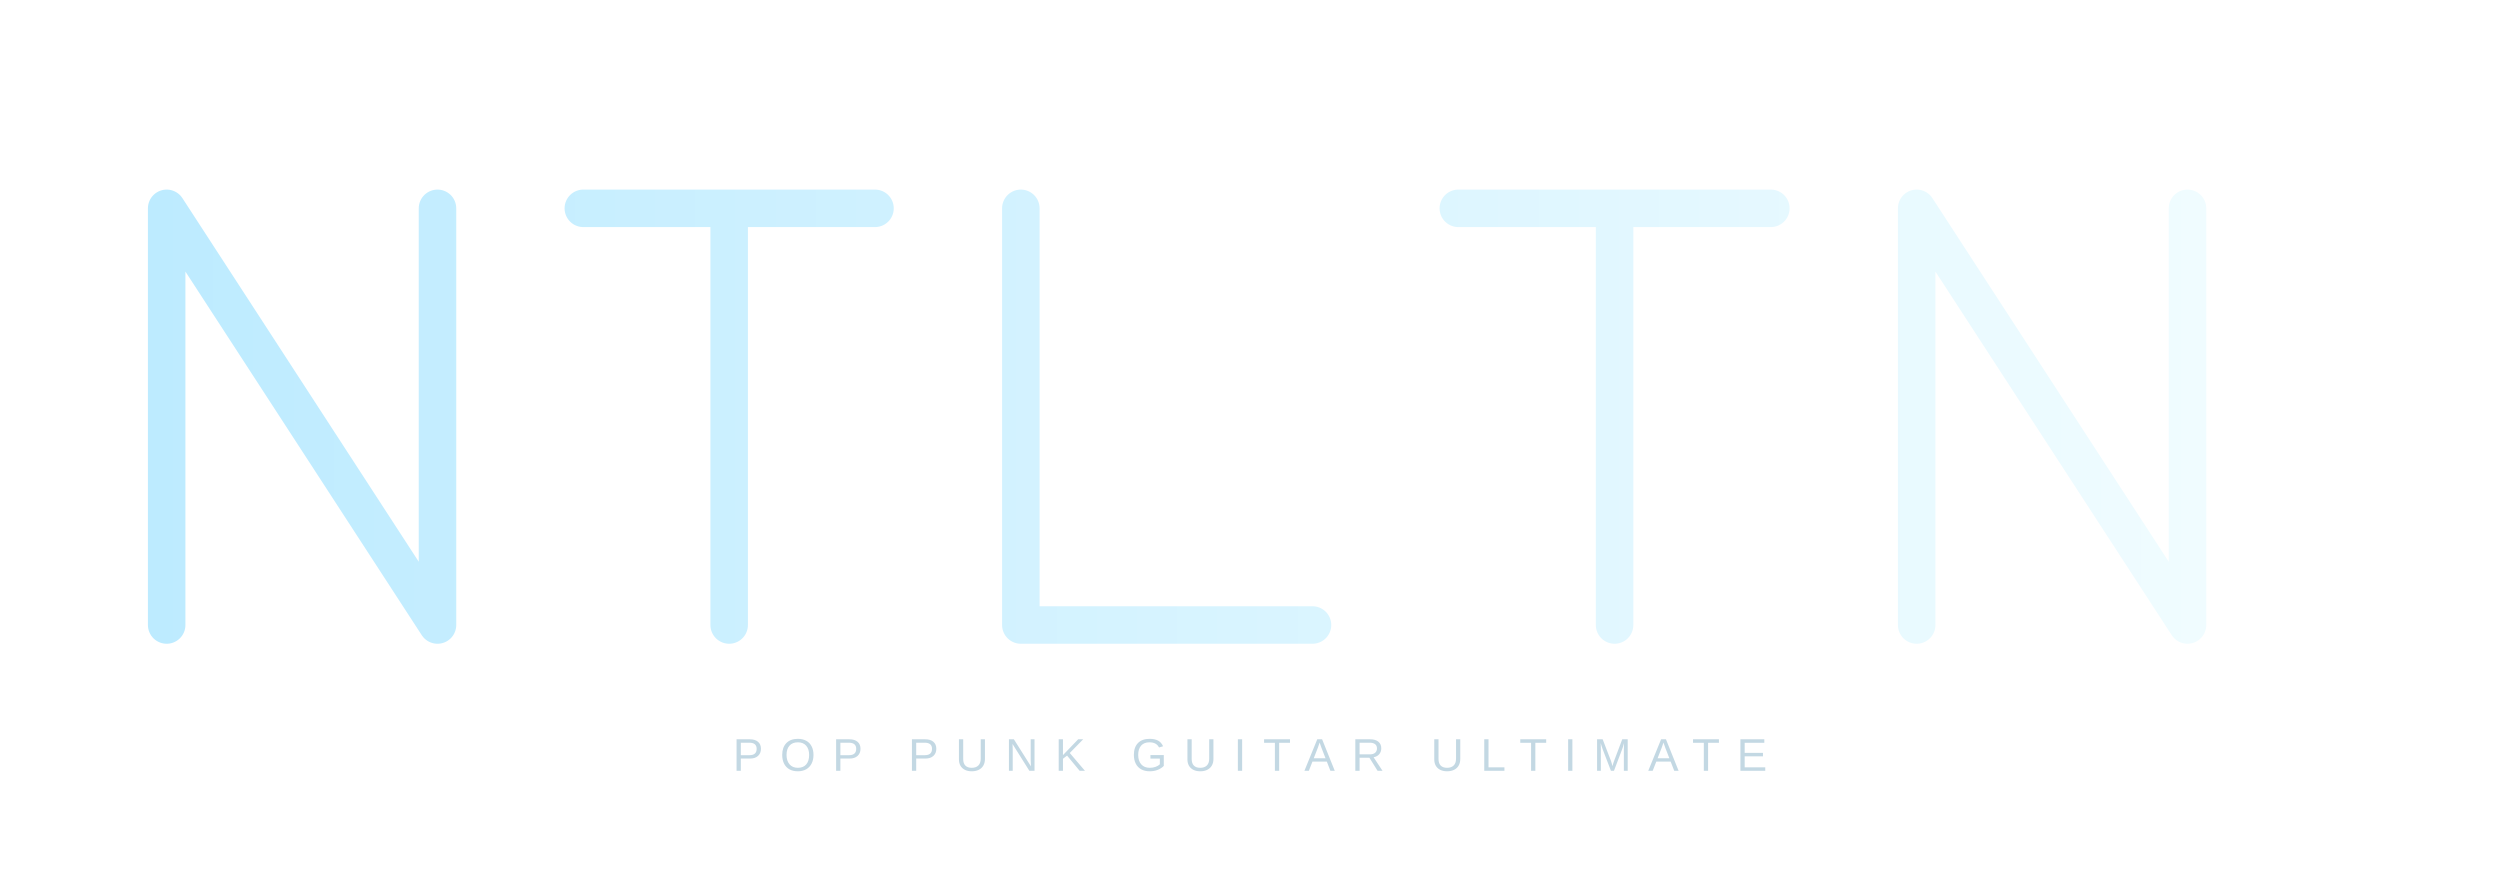
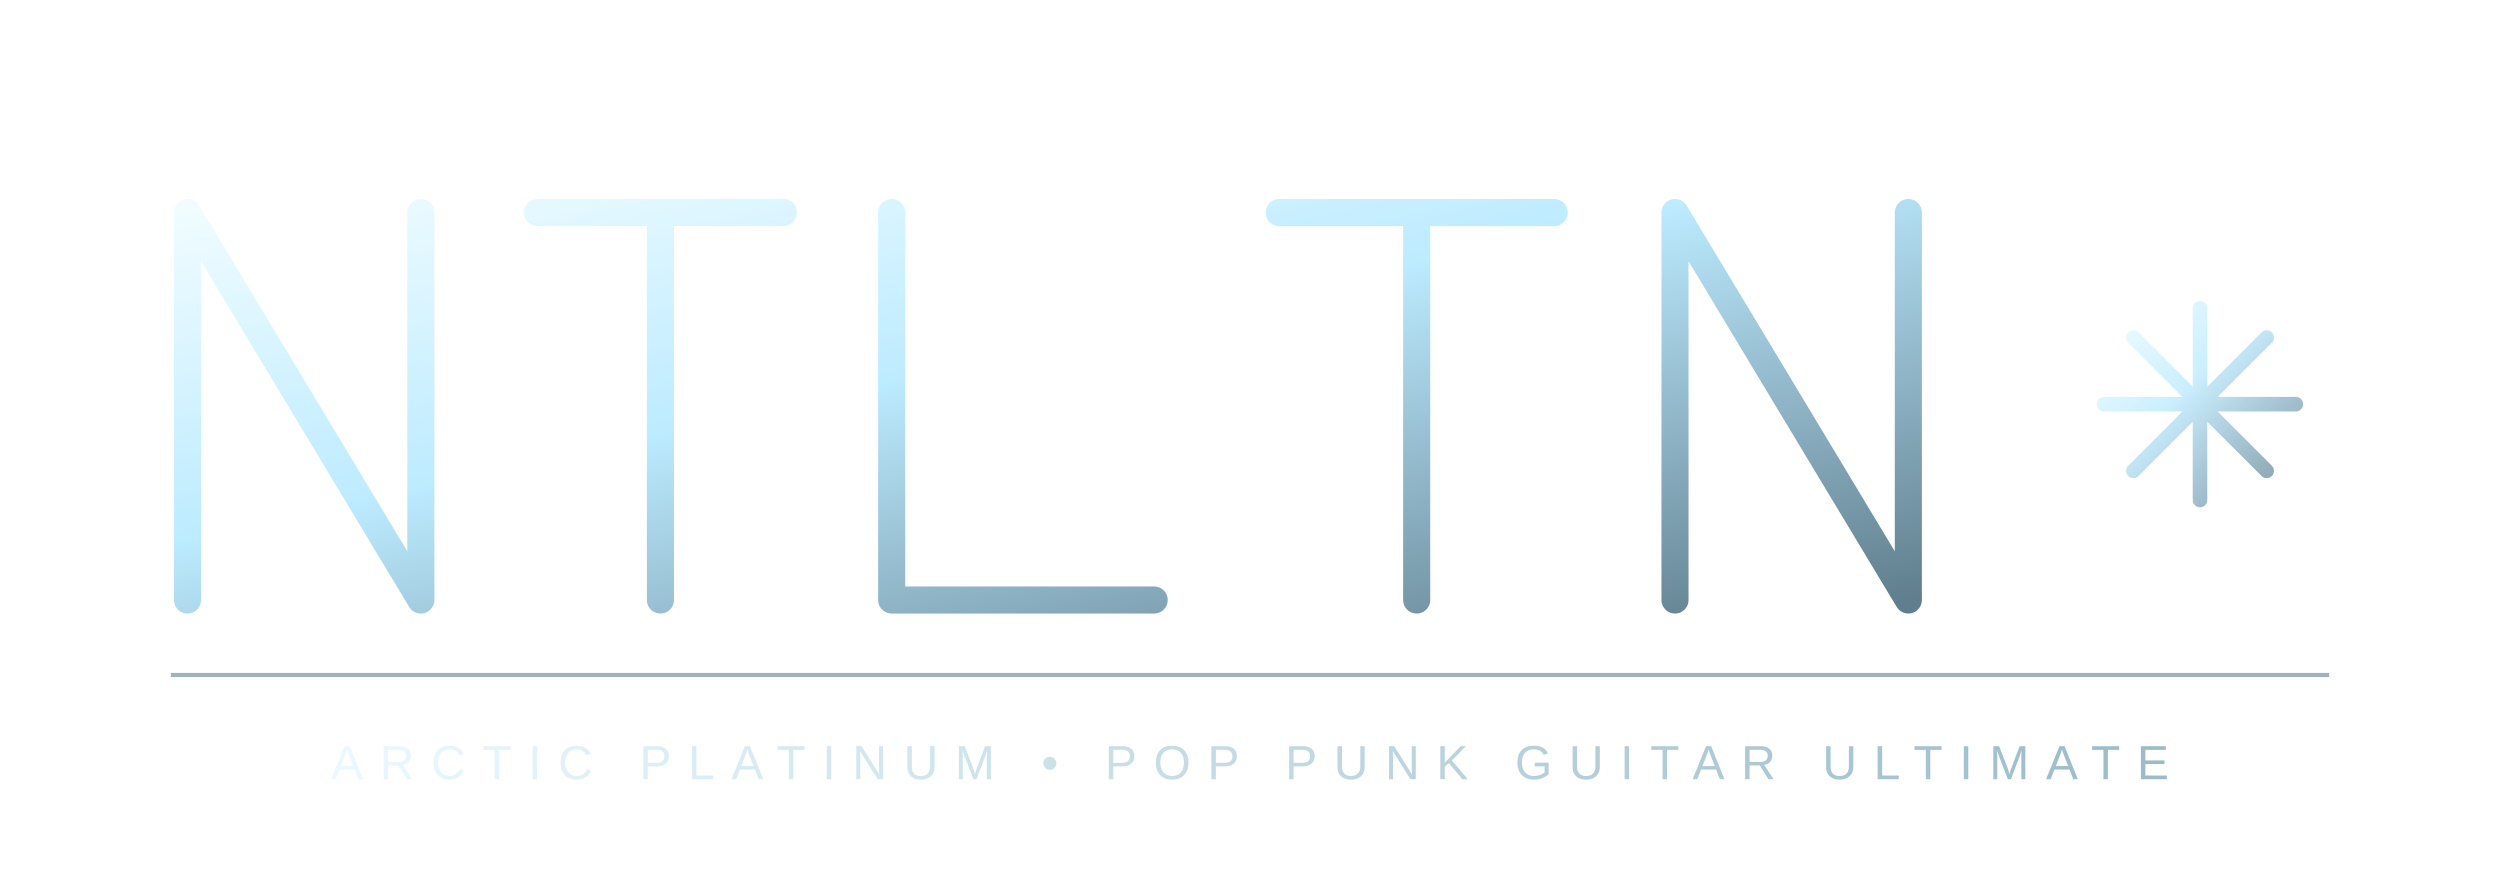
<svg xmlns="http://www.w3.org/2000/svg" width="1200" height="420" viewBox="0 0 1200 420">
  <defs>
-     <linearGradient id="mark">
-       <stop stop-color="#BDEBFF" />
-       <stop offset="1" stop-color="#F0FCFF" />
+     <linearGradient id="mark" x1="0" y1="0" x2="1" y2="1">
+       <stop stop-color="#F0FCFF" />
+       <stop offset=".42" stop-color="#BDEBFF" />
+       <stop offset="1" stop-color="#607E8D" />
+     </linearGradient>
+     <linearGradient id="word" x1="0" y1="0" x2="1" y2="0">
+       <stop stop-color="#EAF9FF" />
+       <stop offset="1" stop-color="#9BBBC9" />
    </linearGradient>
  </defs>
-   <g fill="none" stroke="url(#mark)" stroke-width="18" stroke-linecap="round" stroke-linejoin="round">
-     <path d="M80 300V100L210 300V100M280 100H420M350 100V300M490 100V300H630M700 100H850M775 100V300M920 300V100L1050 300V100" />
+   <g transform="translate(0 4)" fill="none" stroke="url(#mark)" stroke-width="13" stroke-linecap="round" stroke-linejoin="round">
+     <path d="M90 284V98l112 186V98M258 98h118M317 98v186M428 98v186h126M614 98h132M680 98v186M804 284V98l112 186V98" />
+     <path d="M1010 190h92M1056 144v92M1024 158l64 64M1088 158l-64 64" stroke-width="7" opacity=".8" />
  </g>
-   <text x="600" y="370" text-anchor="middle" fill="#C3D8E3" font-family="Segoe UI,Arial,sans-serif" font-size="22" letter-spacing="8">POP PUNK GUITAR ULTIMATE</text>
+   <path d="M82 324H1118" stroke="#607E8D" stroke-width="2" opacity=".6" />
+   <text x="600" y="374" text-anchor="middle" fill="url(#word)" font-family="Segoe UI,Arial,sans-serif" font-size="23" letter-spacing="8">ARCTIC PLATINUM  •  POP PUNK GUITAR ULTIMATE</text>
</svg>
